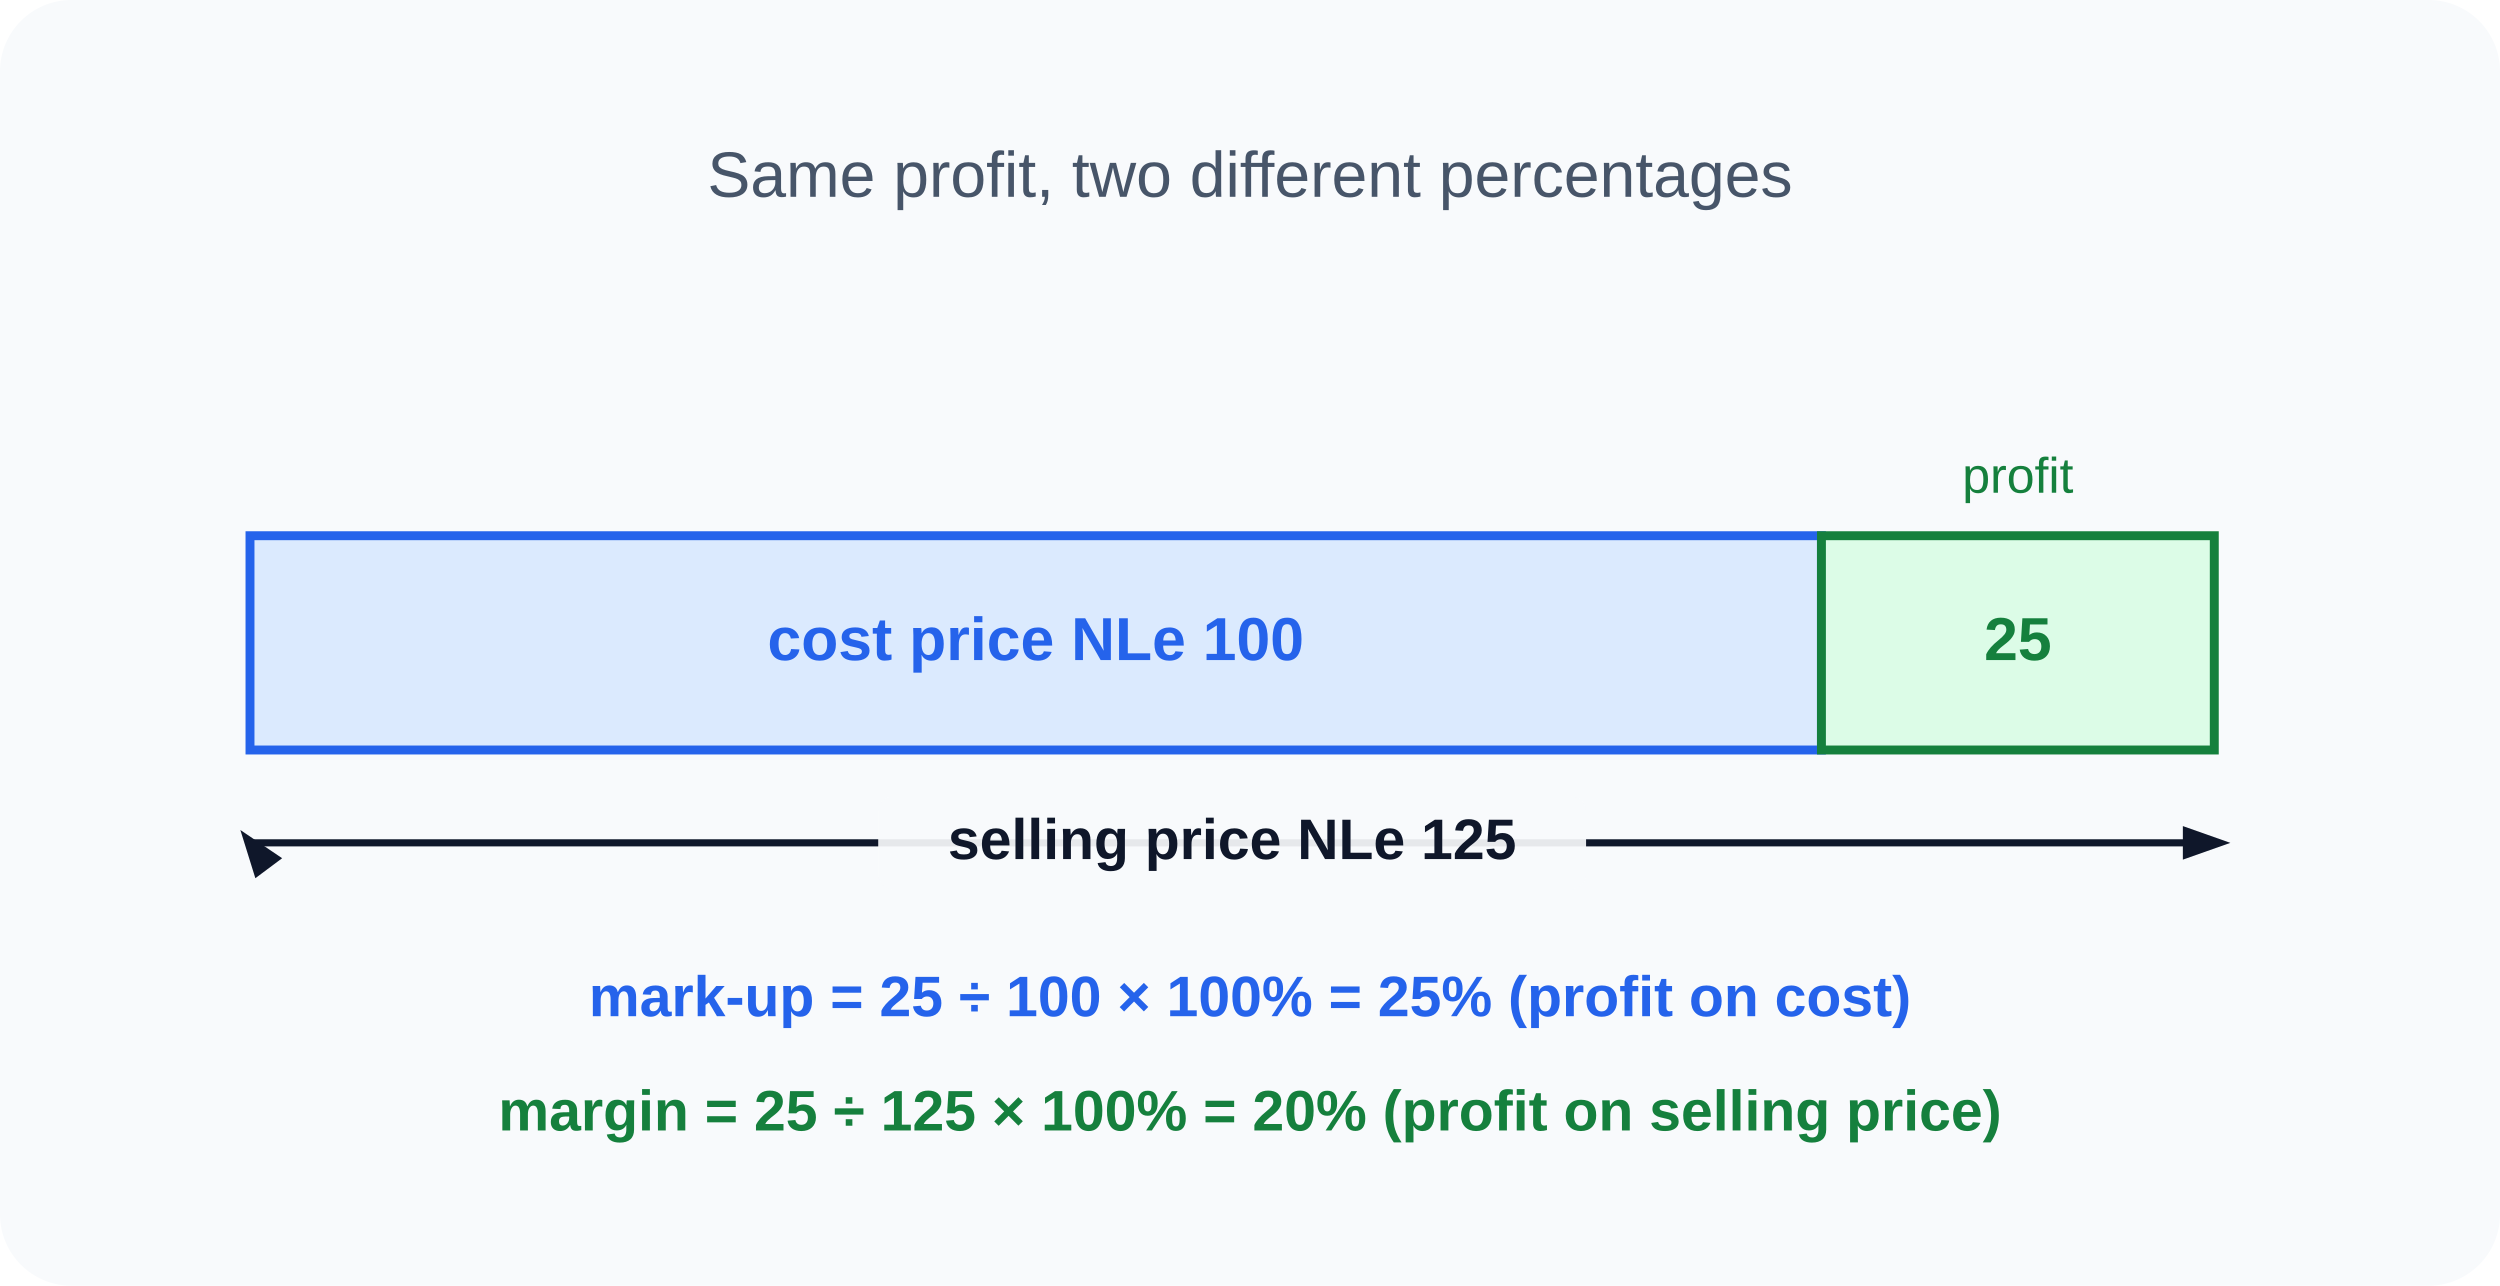
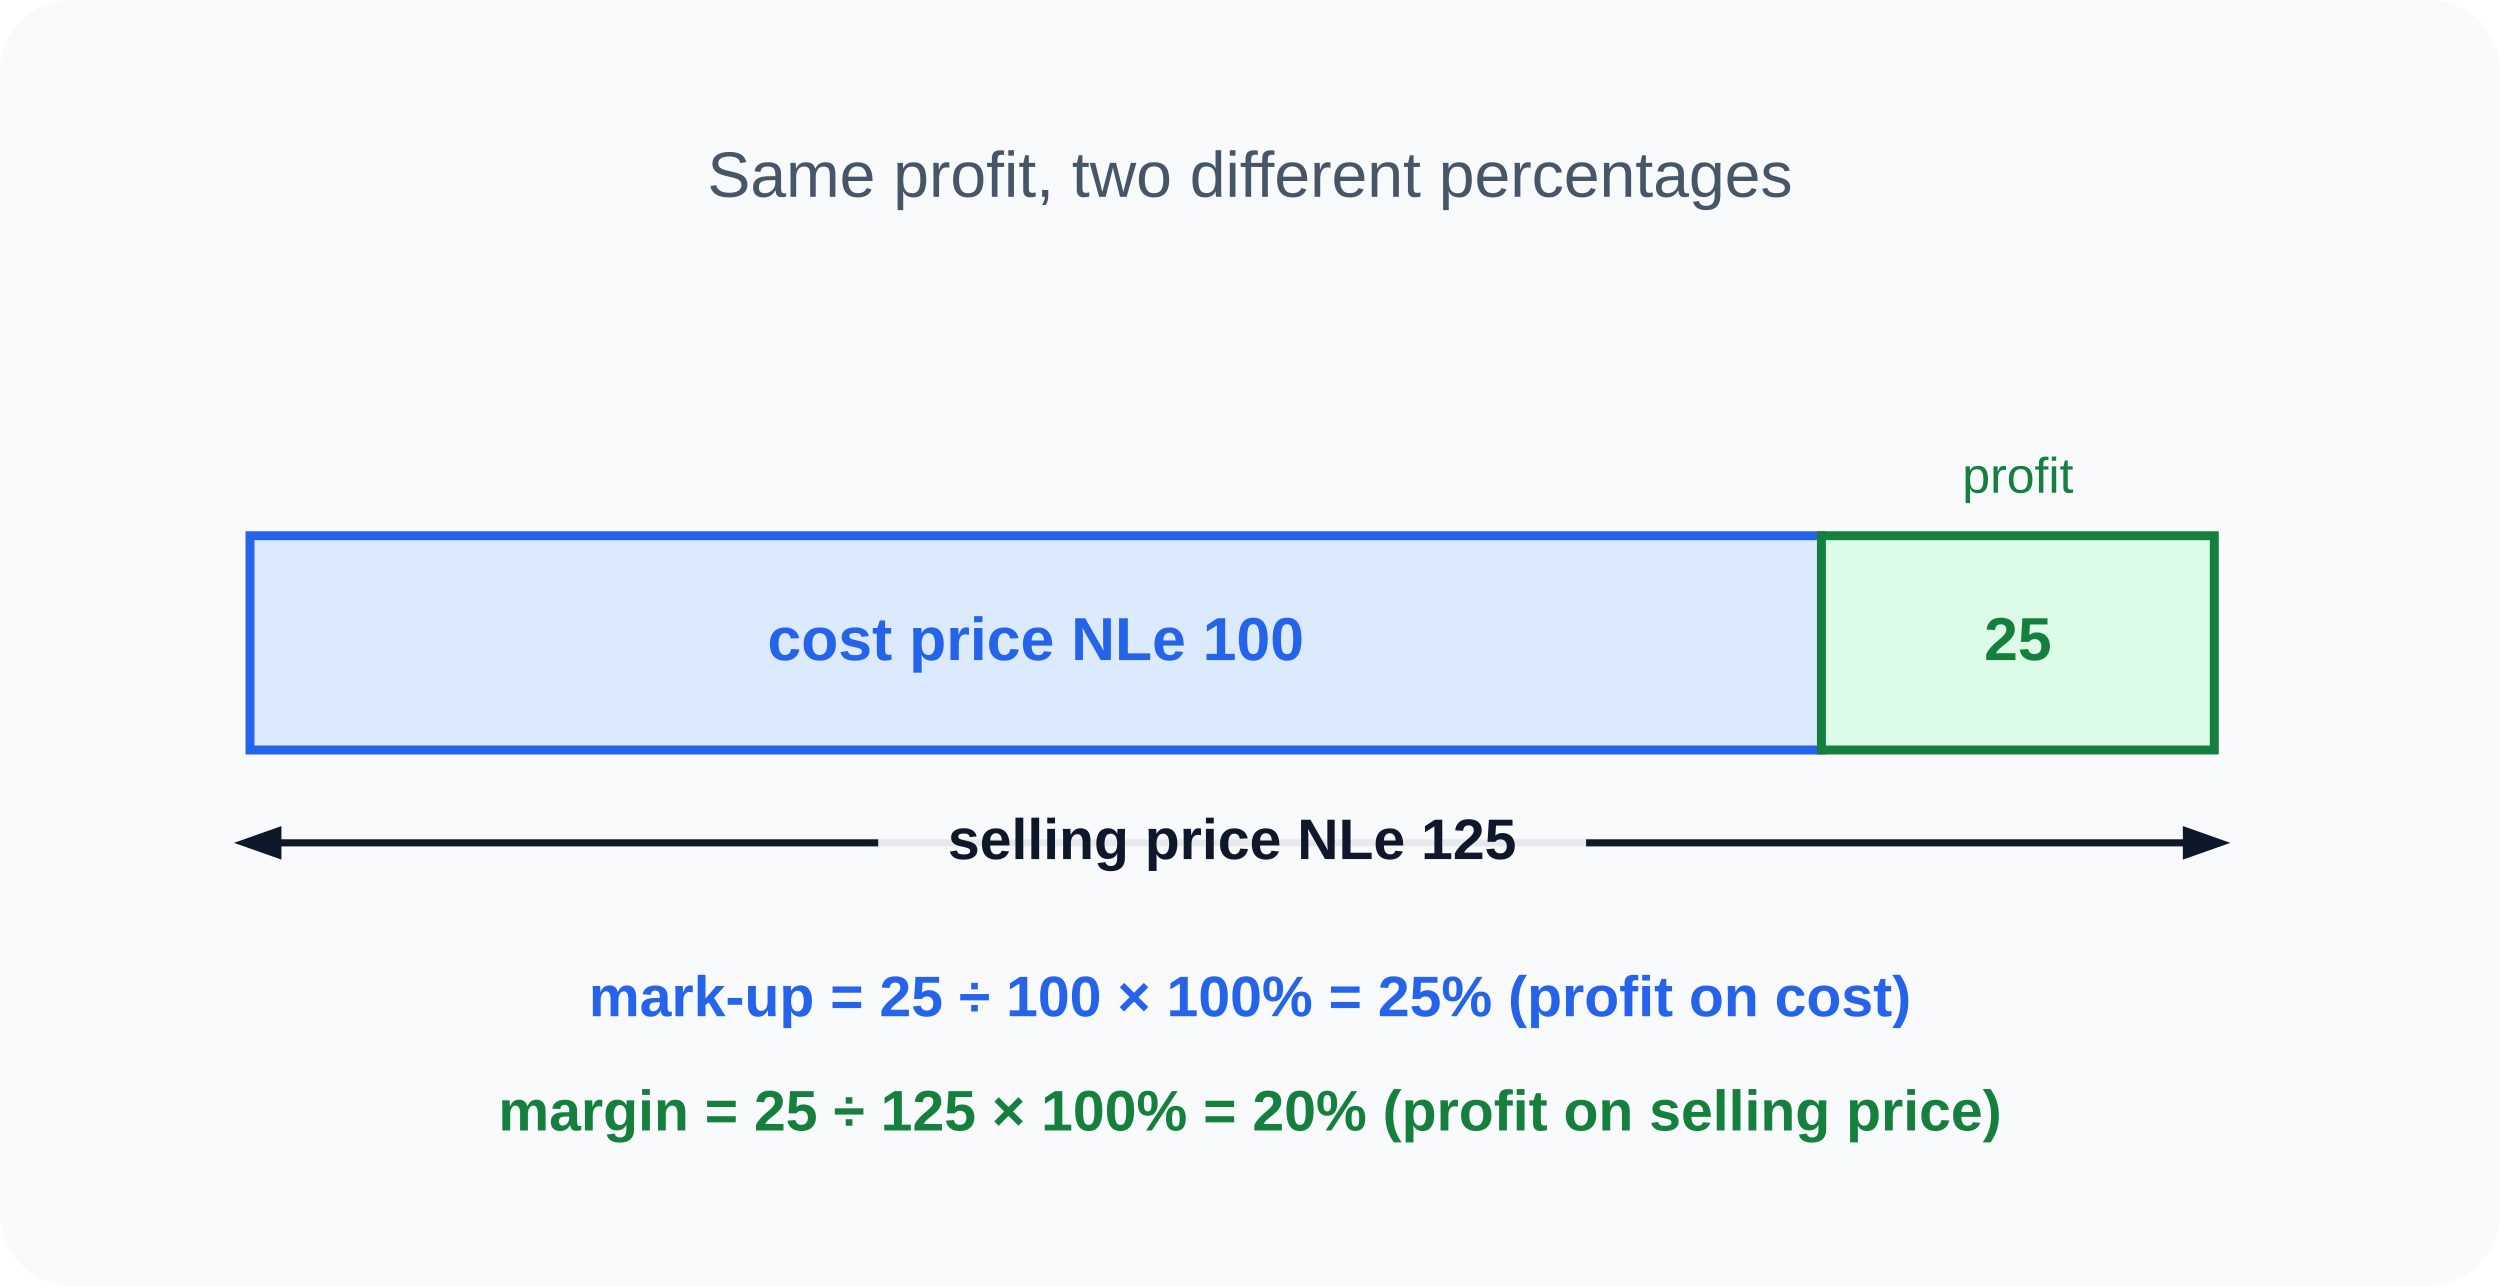
<svg xmlns="http://www.w3.org/2000/svg" viewBox="0 0 700 360" role="img" aria-labelledby="t d" font-family="Arial, Helvetica, sans-serif">
  <defs />
  <rect width="700" height="360" rx="20" fill="#f8fafc" />
  <rect x="70.0" y="150.0" width="440.0" height="60.0" rx="0" fill="#dbeafe" stroke="#2563eb" stroke-width="2.5" />
  <text x="290.0" y="180.0" font-size="17" fill="#2563eb" text-anchor="middle" dominant-baseline="middle" font-weight="bold">cost price NLe 100</text>
  <rect x="510.0" y="150.0" width="110.0" height="60.0" rx="0" fill="#dcfce7" stroke="#15803d" stroke-width="2.5" />
  <text x="565.0" y="180.0" font-size="17" fill="#15803d" text-anchor="middle" dominant-baseline="middle" font-weight="bold">25</text>
  <text x="565.0" y="134.0" font-size="14" fill="#15803d" text-anchor="middle" dominant-baseline="middle" font-weight="normal">profit</text>
  <line x1="70.0" y1="236.0" x2="620.0" y2="236.0" stroke="#0f172a" stroke-width="2" stroke-linecap="round" />
-   <polygon points="67.3,232.4 79.0,240.3 71.5,245.9" fill="#0f172a" />
+   <polygon points="65.5,236.0 78.8,231.3 78.8,240.7" fill="#0f172a" />
  <polygon points="624.5,236.0 611.2,240.7 611.2,231.3" fill="#0f172a" />
  <rect x="245.9" y="223.0" width="198.2" height="26.0" rx="4" fill="#f8fafc" stroke="none" stroke-width="0" opacity="0.92" />
  <text x="345.0" y="236.0" font-size="16" fill="#0f172a" text-anchor="middle" dominant-baseline="middle" font-weight="bold">selling price NLe 125</text>
  <text x="350.0" y="280.0" font-size="16" fill="#2563eb" text-anchor="middle" dominant-baseline="middle" font-weight="bold">mark-up = 25 ÷ 100 × 100% = 25%   (profit on cost)</text>
  <text x="350.0" y="312.0" font-size="16" fill="#15803d" text-anchor="middle" dominant-baseline="middle" font-weight="bold">margin = 25 ÷ 125 × 100% = 20%   (profit on selling price)</text>
  <text x="350.0" y="50.0" font-size="18" fill="#475569" text-anchor="middle" dominant-baseline="middle" font-weight="normal">Same profit, two different percentages</text>
</svg>
